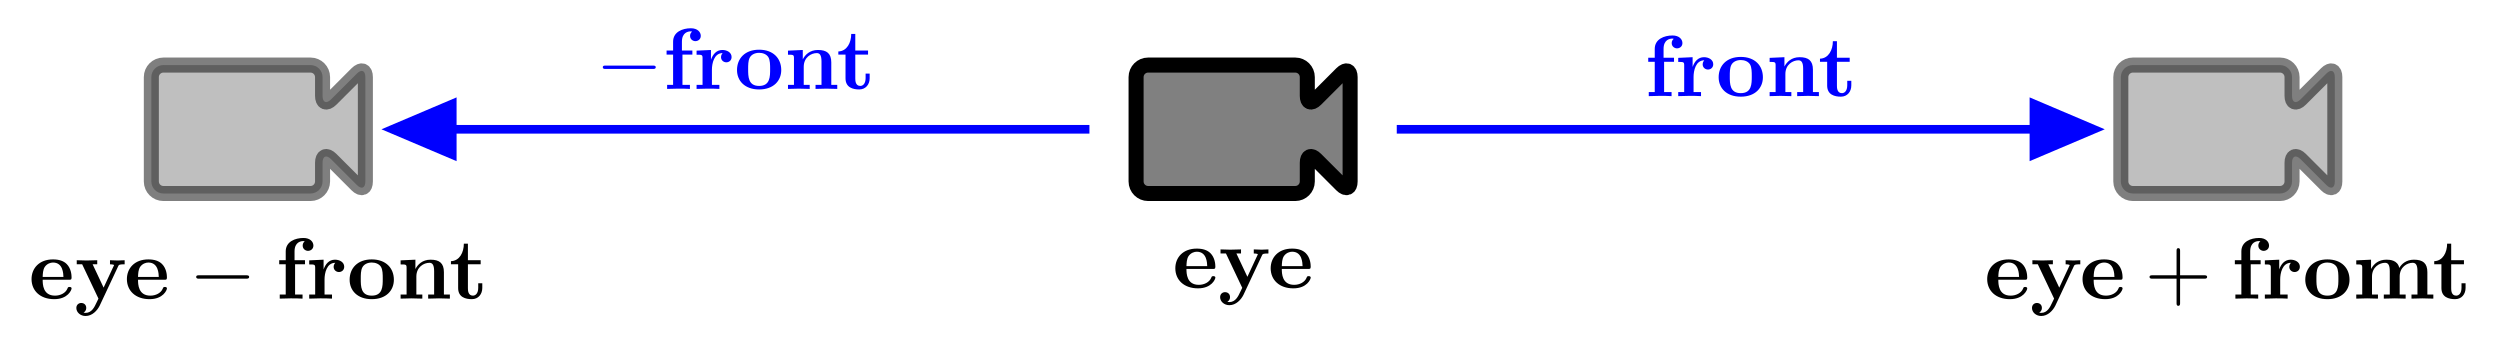
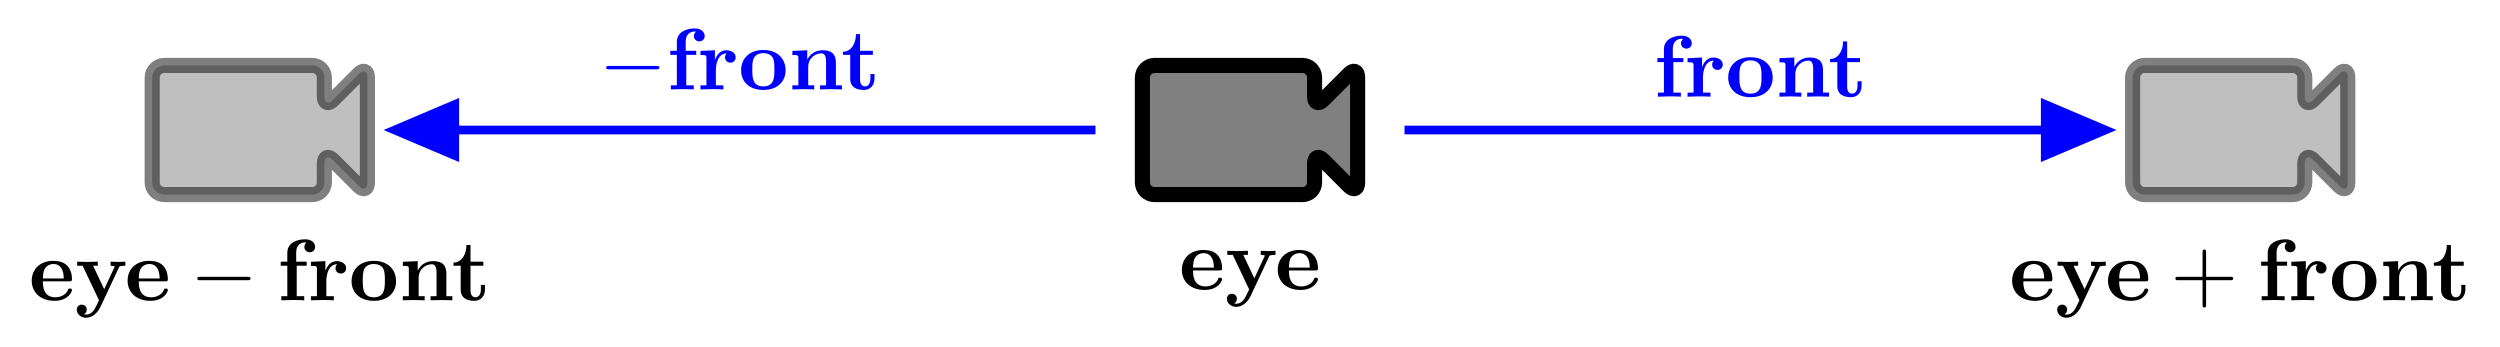
- <svg xmlns="http://www.w3.org/2000/svg" xmlns:xlink="http://www.w3.org/1999/xlink" width="287.859" height="39.642" viewBox="0 0 287.859 39.642">
+ <svg xmlns="http://www.w3.org/2000/svg" xmlns:xlink="http://www.w3.org/1999/xlink" width="286.268" height="39.642" viewBox="0 0 286.268 39.642">
  <defs>
    <g>
      <g id="glyph-0-0">
        <path d="M 4.609 -2.172 C 4.828 -2.172 4.922 -2.172 4.922 -2.438 C 4.922 -2.75 4.859 -3.484 4.359 -3.984 C 4 -4.344 3.469 -4.516 2.781 -4.516 C 1.188 -4.516 0.312 -3.484 0.312 -2.25 C 0.312 -0.906 1.312 0.062 2.922 0.062 C 4.5 0.062 4.922 -1 4.922 -1.172 C 4.922 -1.344 4.734 -1.344 4.688 -1.344 C 4.516 -1.344 4.5 -1.297 4.438 -1.141 C 4.234 -0.656 3.656 -0.344 3.016 -0.344 C 1.609 -0.344 1.594 -1.672 1.594 -2.172 Z M 1.594 -2.5 C 1.609 -2.891 1.625 -3.312 1.828 -3.641 C 2.094 -4.031 2.5 -4.156 2.781 -4.156 C 3.953 -4.156 3.969 -2.844 3.984 -2.5 Z M 1.594 -2.5 " />
      </g>
      <g id="glyph-0-1">
        <path d="M 5.047 -3.75 C 5.109 -3.891 5.141 -3.953 5.781 -3.953 L 5.781 -4.422 C 5.547 -4.406 5.25 -4.391 5 -4.391 C 4.75 -4.391 4.297 -4.422 4.094 -4.422 L 4.094 -3.953 C 4.109 -3.953 4.562 -3.953 4.562 -3.844 C 4.562 -3.828 4.516 -3.734 4.5 -3.719 L 3.359 -1.266 L 2.094 -3.953 L 2.625 -3.953 L 2.625 -4.422 C 2.297 -4.406 1.406 -4.391 1.391 -4.391 C 1.109 -4.391 0.672 -4.422 0.266 -4.422 L 0.266 -3.953 L 0.891 -3.953 L 2.766 0 L 2.531 0.484 C 2.312 0.953 2 1.641 1.281 1.641 C 1.141 1.641 1.125 1.625 1.047 1.594 C 1.141 1.562 1.359 1.422 1.359 1.062 C 1.359 0.734 1.125 0.5 0.781 0.5 C 0.516 0.5 0.219 0.688 0.219 1.078 C 0.219 1.578 0.688 2 1.281 2 C 2.047 2 2.625 1.375 2.906 0.812 Z M 5.047 -3.75 " />
      </g>
      <g id="glyph-0-2">
        <path d="M 1.172 -4.422 L 0.422 -4.422 L 0.422 -3.953 L 1.172 -3.953 L 1.172 -0.469 L 0.484 -0.469 L 0.484 0 C 0.828 -0.016 1.281 -0.031 1.734 -0.031 C 2.109 -0.031 2.75 -0.031 3.109 0 L 3.109 -0.469 L 2.25 -0.469 L 2.25 -3.953 L 3.391 -3.953 L 3.391 -4.422 L 2.188 -4.422 L 2.188 -5.438 C 2.188 -6.531 2.938 -6.625 3.188 -6.625 C 3.234 -6.625 3.297 -6.625 3.359 -6.594 C 3.203 -6.484 3.125 -6.297 3.125 -6.109 C 3.125 -5.688 3.484 -5.5 3.734 -5.5 C 4.031 -5.5 4.359 -5.703 4.359 -6.109 C 4.359 -6.531 4 -6.984 3.219 -6.984 C 2.25 -6.984 1.172 -6.562 1.172 -5.438 Z M 1.172 -4.422 " />
      </g>
      <g id="glyph-0-3">
        <path d="M 2.031 -3.359 L 2.031 -4.484 L 0.375 -4.406 L 0.375 -3.938 C 0.984 -3.938 1.062 -3.938 1.062 -3.547 L 1.062 -0.469 L 0.375 -0.469 L 0.375 0 C 0.719 -0.016 1.172 -0.031 1.625 -0.031 C 2 -0.031 2.641 -0.031 3 0 L 3 -0.469 L 2.141 -0.469 L 2.141 -2.219 C 2.141 -2.906 2.375 -4.125 3.375 -4.125 C 3.375 -4.109 3.188 -3.953 3.188 -3.672 C 3.188 -3.266 3.516 -3.062 3.797 -3.062 C 4.094 -3.062 4.406 -3.266 4.406 -3.672 C 4.406 -4.203 3.875 -4.484 3.344 -4.484 C 2.656 -4.484 2.25 -3.984 2.031 -3.359 Z M 2.031 -3.359 " />
      </g>
      <g id="glyph-0-4">
        <path d="M 5.406 -2.172 C 5.406 -3.516 4.484 -4.516 2.859 -4.516 C 1.219 -4.516 0.312 -3.5 0.312 -2.172 C 0.312 -0.938 1.203 0.062 2.859 0.062 C 4.531 0.062 5.406 -0.953 5.406 -2.172 Z M 2.859 -0.344 C 1.594 -0.344 1.594 -1.422 1.594 -2.281 C 1.594 -2.734 1.594 -3.234 1.766 -3.578 C 1.953 -3.953 2.375 -4.156 2.859 -4.156 C 3.281 -4.156 3.703 -4 3.922 -3.656 C 4.125 -3.312 4.125 -2.766 4.125 -2.281 C 4.125 -1.422 4.125 -0.344 2.859 -0.344 Z M 2.859 -0.344 " />
      </g>
      <g id="glyph-0-5">
-         <path d="M 1.141 -3.547 L 1.141 -0.469 L 0.453 -0.469 L 0.453 0 C 0.734 -0.016 1.328 -0.031 1.703 -0.031 C 2.094 -0.031 2.688 -0.016 2.953 0 L 2.953 -0.469 L 2.266 -0.469 L 2.266 -2.547 C 2.266 -3.641 3.141 -4.125 3.766 -4.125 C 4.094 -4.125 4.312 -3.922 4.312 -3.156 L 4.312 -0.469 L 3.625 -0.469 L 3.625 0 C 3.906 -0.016 4.5 -0.031 4.891 -0.031 C 5.281 -0.031 5.859 -0.016 6.141 0 L 6.141 -0.469 L 5.453 -0.469 L 5.453 -2.547 C 5.453 -3.641 6.312 -4.125 6.938 -4.125 C 7.281 -4.125 7.5 -3.922 7.5 -3.156 L 7.5 -0.469 L 6.812 -0.469 L 6.812 0 C 7.094 -0.016 7.688 -0.031 8.062 -0.031 C 8.453 -0.031 9.047 -0.016 9.328 0 L 9.328 -0.469 L 8.641 -0.469 L 8.641 -3.047 C 8.641 -4.078 8.125 -4.484 7.094 -4.484 C 6.188 -4.484 5.672 -3.984 5.406 -3.531 C 5.219 -4.453 4.297 -4.484 3.922 -4.484 C 3.047 -4.484 2.484 -4.031 2.156 -3.406 L 2.156 -4.484 L 0.453 -4.406 L 0.453 -3.938 C 1.062 -3.938 1.141 -3.938 1.141 -3.547 Z M 1.141 -3.547 " />
+         <path d="M 1.141 -3.547 L 1.141 -0.469 L 0.453 -0.469 L 0.453 0 C 0.734 -0.016 1.328 -0.031 1.703 -0.031 C 2.094 -0.031 2.688 -0.016 2.953 0 L 2.953 -0.469 L 2.266 -0.469 L 2.266 -2.547 C 2.266 -3.641 3.125 -4.125 3.766 -4.125 C 4.094 -4.125 4.312 -3.922 4.312 -3.156 L 4.312 -0.469 L 3.625 -0.469 L 3.625 0 C 3.891 -0.016 4.5 -0.031 4.875 -0.031 C 5.266 -0.031 5.859 -0.016 6.125 0 L 6.125 -0.469 L 5.438 -0.469 L 5.438 -3.047 C 5.438 -4.094 4.906 -4.484 3.906 -4.484 C 2.953 -4.484 2.422 -3.922 2.156 -3.406 L 2.156 -4.484 L 0.453 -4.406 L 0.453 -3.938 C 1.062 -3.938 1.141 -3.938 1.141 -3.547 Z M 1.141 -3.547 " />
      </g>
      <g id="glyph-0-6">
        <path d="M 1.031 -3.953 L 1.031 -1.219 C 1.031 -0.156 1.891 0.062 2.609 0.062 C 3.359 0.062 3.812 -0.516 3.812 -1.234 L 3.812 -1.766 L 3.344 -1.766 L 3.344 -1.25 C 3.344 -0.578 3.016 -0.344 2.734 -0.344 C 2.156 -0.344 2.156 -0.984 2.156 -1.203 L 2.156 -3.953 L 3.625 -3.953 L 3.625 -4.422 L 2.156 -4.422 L 2.156 -6.328 L 1.688 -6.328 C 1.688 -5.328 1.203 -4.344 0.203 -4.312 L 0.203 -3.953 Z M 1.031 -3.953 " />
-       </g>
-       <g id="glyph-0-7">
-         <path d="M 1.141 -3.547 L 1.141 -0.469 L 0.453 -0.469 L 0.453 0 C 0.734 -0.016 1.328 -0.031 1.703 -0.031 C 2.094 -0.031 2.688 -0.016 2.953 0 L 2.953 -0.469 L 2.266 -0.469 L 2.266 -2.547 C 2.266 -3.641 3.125 -4.125 3.766 -4.125 C 4.094 -4.125 4.312 -3.922 4.312 -3.156 L 4.312 -0.469 L 3.625 -0.469 L 3.625 0 C 3.891 -0.016 4.5 -0.031 4.875 -0.031 C 5.266 -0.031 5.859 -0.016 6.125 0 L 6.125 -0.469 L 5.438 -0.469 L 5.438 -3.047 C 5.438 -4.094 4.906 -4.484 3.906 -4.484 C 2.953 -4.484 2.422 -3.922 2.156 -3.406 L 2.156 -4.484 L 0.453 -4.406 L 0.453 -3.938 C 1.062 -3.938 1.141 -3.938 1.141 -3.547 Z M 1.141 -3.547 " />
      </g>
      <g id="glyph-1-0">
        <path d="M 4.078 -2.297 L 6.859 -2.297 C 7 -2.297 7.188 -2.297 7.188 -2.5 C 7.188 -2.688 7 -2.688 6.859 -2.688 L 4.078 -2.688 L 4.078 -5.484 C 4.078 -5.625 4.078 -5.812 3.875 -5.812 C 3.672 -5.812 3.672 -5.625 3.672 -5.484 L 3.672 -2.688 L 0.891 -2.688 C 0.75 -2.688 0.562 -2.688 0.562 -2.5 C 0.562 -2.297 0.75 -2.297 0.891 -2.297 L 3.672 -2.297 L 3.672 0.5 C 3.672 0.641 3.672 0.828 3.875 0.828 C 4.078 0.828 4.078 0.641 4.078 0.5 Z M 4.078 -2.297 " />
      </g>
      <g id="glyph-2-0">
        <path d="M 6.562 -2.297 C 6.734 -2.297 6.922 -2.297 6.922 -2.5 C 6.922 -2.688 6.734 -2.688 6.562 -2.688 L 1.172 -2.688 C 1 -2.688 0.828 -2.688 0.828 -2.5 C 0.828 -2.297 1 -2.297 1.172 -2.297 Z M 6.562 -2.297 " />
      </g>
    </g>
    <clipPath id="clip-0">
      <path clip-rule="nonzero" d="M 128.961 5.641 L 157.309 5.641 L 157.309 24.133 L 128.961 24.133 Z M 128.961 5.641 " />
    </clipPath>
    <clipPath id="clip-1">
      <path clip-rule="nonzero" d="M 242.348 5.641 L 270.691 5.641 L 270.691 24.133 L 242.348 24.133 Z M 242.348 5.641 " />
    </clipPath>
    <clipPath id="clip-2">
      <path clip-rule="nonzero" d="M 15.574 5.641 L 43.922 5.641 L 43.922 24.133 L 15.574 24.133 Z M 15.574 5.641 " />
    </clipPath>
  </defs>
  <path fill-rule="nonzero" fill="rgb(50%, 50%, 50%)" fill-opacity="1" d="M 132.199 22.281 L 149.141 22.281 C 149.906 22.281 150.527 21.66 150.527 20.895 L 150.527 18.738 C 150.527 17.973 150.965 17.789 151.508 18.332 L 154.477 21.301 C 155.016 21.84 155.457 21.66 155.457 20.895 L 155.457 8.879 C 155.457 8.113 155.016 7.934 154.477 8.473 L 151.508 11.441 C 150.965 11.984 150.527 11.801 150.527 11.035 L 150.527 8.879 C 150.527 8.113 149.906 7.492 149.141 7.492 L 132.199 7.492 C 131.434 7.492 130.812 8.113 130.812 8.879 L 130.812 20.895 C 130.812 21.66 131.434 22.281 132.199 22.281 Z M 132.199 22.281 " />
  <g clip-path="url(#clip-0)">
    <path fill="none" stroke-width="4.981" stroke-linecap="butt" stroke-linejoin="miter" stroke="rgb(0%, 0%, 0%)" stroke-opacity="1" stroke-miterlimit="10" d="M 3.987 -0.005 L 52.707 -0.005 C 54.909 -0.005 56.695 1.781 56.695 3.982 L 56.695 10.183 C 56.695 12.385 57.954 12.913 59.515 11.352 L 68.053 2.814 C 69.603 1.264 70.872 1.781 70.872 3.982 L 70.872 38.537 C 70.872 40.739 69.603 41.255 68.053 39.705 L 59.515 31.168 C 57.954 29.606 56.695 30.134 56.695 32.336 L 56.695 38.537 C 56.695 40.739 54.909 42.525 52.707 42.525 L 3.987 42.525 C 1.786 42.525 -0 40.739 -0 38.537 L -0 3.982 C -0 1.781 1.786 -0.005 3.987 -0.005 Z M 3.987 -0.005 " transform="matrix(0.34773, 0, 0, -0.34773, 130.8127, 22.27934)" />
  </g>
  <path fill-rule="nonzero" fill="rgb(50%, 50%, 50%)" fill-opacity="0.5" d="M 245.586 22.281 L 262.527 22.281 C 263.293 22.281 263.914 21.66 263.914 20.895 L 263.914 18.738 C 263.914 17.973 264.352 17.789 264.895 18.332 L 267.863 21.301 C 268.402 21.84 268.84 21.66 268.84 20.895 L 268.84 8.879 C 268.84 8.113 268.402 7.934 267.863 8.473 L 264.895 11.441 C 264.352 11.984 263.914 11.801 263.914 11.035 L 263.914 8.879 C 263.914 8.113 263.293 7.492 262.527 7.492 L 245.586 7.492 C 244.82 7.492 244.199 8.113 244.199 8.879 L 244.199 20.895 C 244.199 21.66 244.82 22.281 245.586 22.281 Z M 245.586 22.281 " />
  <g clip-path="url(#clip-1)">
    <path fill="none" stroke-width="4.981" stroke-linecap="butt" stroke-linejoin="miter" stroke="rgb(0%, 0%, 0%)" stroke-opacity="0.5" stroke-miterlimit="10" d="M 3.99 -0.005 L 52.71 -0.005 C 54.911 -0.005 56.697 1.781 56.697 3.982 L 56.697 10.183 C 56.697 12.385 57.956 12.913 59.517 11.352 L 68.055 2.814 C 69.605 1.264 70.863 1.781 70.863 3.982 L 70.863 38.537 C 70.863 40.739 69.605 41.255 68.055 39.705 L 59.517 31.168 C 57.956 29.606 56.697 30.134 56.697 32.336 L 56.697 38.537 C 56.697 40.739 54.911 42.525 52.71 42.525 L 3.99 42.525 C 1.788 42.525 0.002 40.739 0.002 38.537 L 0.002 3.982 C 0.002 1.781 1.788 -0.005 3.99 -0.005 Z M 3.99 -0.005 " transform="matrix(0.34773, 0, 0, -0.34773, 244.1987, 22.27934)" />
  </g>
  <path fill-rule="nonzero" fill="rgb(50%, 50%, 50%)" fill-opacity="0.5" d="M 18.812 22.281 L 35.754 22.281 C 36.52 22.281 37.141 21.66 37.141 20.895 L 37.141 18.738 C 37.141 17.973 37.578 17.789 38.121 18.332 L 41.09 21.301 C 41.629 21.84 42.07 21.66 42.07 20.895 L 42.07 8.879 C 42.07 8.113 41.629 7.934 41.09 8.473 L 38.121 11.441 C 37.578 11.984 37.141 11.801 37.141 11.035 L 37.141 8.879 C 37.141 8.113 36.52 7.492 35.754 7.492 L 18.812 7.492 C 18.047 7.492 17.426 8.113 17.426 8.879 L 17.426 20.895 C 17.426 21.66 18.047 22.281 18.812 22.281 Z M 18.812 22.281 " />
  <g clip-path="url(#clip-2)">
    <path fill="none" stroke-width="4.981" stroke-linecap="butt" stroke-linejoin="miter" stroke="rgb(0%, 0%, 0%)" stroke-opacity="0.5" stroke-miterlimit="10" d="M 3.985 -0.005 L 52.705 -0.005 C 54.907 -0.005 56.693 1.781 56.693 3.982 L 56.693 10.183 C 56.693 12.385 57.951 12.913 59.513 11.352 L 68.05 2.814 C 69.601 1.264 70.87 1.781 70.87 3.982 L 70.87 38.537 C 70.87 40.739 69.601 41.255 68.05 39.705 L 59.513 31.168 C 57.951 29.606 56.693 30.134 56.693 32.336 L 56.693 38.537 C 56.693 40.739 54.907 42.525 52.705 42.525 L 3.985 42.525 C 1.784 42.525 -0.003 40.739 -0.003 38.537 L -0.003 3.982 C -0.003 1.781 1.784 -0.005 3.985 -0.005 Z M 3.985 -0.005 " transform="matrix(0.34773, 0, 0, -0.34773, 17.42666, 22.27934)" />
  </g>
  <g fill="rgb(0%, 0%, 0%)" fill-opacity="1">
    <use xlink:href="#glyph-0-0" x="135.019" y="33.14" />
    <use xlink:href="#glyph-0-1" x="140.27" y="33.14" />
  </g>
  <g fill="rgb(0%, 0%, 0%)" fill-opacity="1">
    <use xlink:href="#glyph-0-0" x="145.998" y="33.14" />
  </g>
  <g fill="rgb(0%, 0%, 0%)" fill-opacity="1">
-     <use xlink:href="#glyph-0-0" x="228.5" y="34.385" />
-     <use xlink:href="#glyph-0-1" x="233.751" y="34.385" />
+     <use xlink:href="#glyph-0-0" x="230.091" y="34.385" />
+     <use xlink:href="#glyph-0-1" x="235.342" y="34.385" />
  </g>
  <g fill="rgb(0%, 0%, 0%)" fill-opacity="1">
-     <use xlink:href="#glyph-0-0" x="239.479" y="34.385" />
+     <use xlink:href="#glyph-0-0" x="241.07" y="34.385" />
  </g>
  <g fill="rgb(0%, 0%, 0%)" fill-opacity="1">
-     <use xlink:href="#glyph-1-0" x="246.945" y="34.385" />
+     <use xlink:href="#glyph-1-0" x="248.536" y="34.385" />
  </g>
  <g fill="rgb(0%, 0%, 0%)" fill-opacity="1">
-     <use xlink:href="#glyph-0-2" x="256.907" y="34.385" />
-     <use xlink:href="#glyph-0-3" x="260.408" y="34.385" />
-     <use xlink:href="#glyph-0-4" x="265.126" y="34.385" />
-     <use xlink:href="#glyph-0-5" x="270.855" y="34.385" />
+     <use xlink:href="#glyph-0-2" x="258.498" y="34.385" />
+     <use xlink:href="#glyph-0-3" x="261.999" y="34.385" />
+     <use xlink:href="#glyph-0-4" x="266.717" y="34.385" />
+     <use xlink:href="#glyph-0-5" x="272.446" y="34.385" />
  </g>
  <g fill="rgb(0%, 0%, 0%)" fill-opacity="1">
-     <use xlink:href="#glyph-0-6" x="280.083" y="34.385" />
+     <use xlink:href="#glyph-0-6" x="278.492" y="34.385" />
  </g>
  <g fill="rgb(0%, 0%, 0%)" fill-opacity="1">
    <use xlink:href="#glyph-0-0" x="3.32" y="34.385" />
    <use xlink:href="#glyph-0-1" x="8.571" y="34.385" />
  </g>
  <g fill="rgb(0%, 0%, 0%)" fill-opacity="1">
    <use xlink:href="#glyph-0-0" x="14.299" y="34.385" />
  </g>
  <g fill="rgb(0%, 0%, 0%)" fill-opacity="1">
    <use xlink:href="#glyph-2-0" x="21.764" y="34.385" />
  </g>
  <g fill="rgb(0%, 0%, 0%)" fill-opacity="1">
    <use xlink:href="#glyph-0-2" x="31.727" y="34.385" />
    <use xlink:href="#glyph-0-3" x="35.228" y="34.385" />
    <use xlink:href="#glyph-0-4" x="39.946" y="34.385" />
-     <use xlink:href="#glyph-0-7" x="45.675" y="34.385" />
+     <use xlink:href="#glyph-0-5" x="45.675" y="34.385" />
  </g>
  <g fill="rgb(0%, 0%, 0%)" fill-opacity="1">
    <use xlink:href="#glyph-0-6" x="51.721" y="34.385" />
  </g>
  <path fill="none" stroke-width="0.996" stroke-linecap="butt" stroke-linejoin="miter" stroke="rgb(0%, 0%, 100%)" stroke-opacity="1" stroke-miterlimit="10" d="M 17.694 -0.001 L 97.565 -0.001 " transform="matrix(1, 0, 0, -1, 143.134, 14.886)" />
  <path fill-rule="nonzero" fill="rgb(0%, 0%, 100%)" fill-opacity="1" stroke-width="0.996" stroke-linecap="butt" stroke-linejoin="miter" stroke="rgb(0%, 0%, 100%)" stroke-opacity="1" stroke-miterlimit="10" d="M -6.504 2.921 L 0.375 -0.001 L -6.504 -2.919 Z M -6.504 2.921 " transform="matrix(1, 0, 0, -1, 240.699, 14.886)" />
  <g fill="rgb(0%, 0%, 100%)" fill-opacity="1">
    <use xlink:href="#glyph-0-2" x="189.361" y="11.069" />
    <use xlink:href="#glyph-0-3" x="192.862" y="11.069" />
    <use xlink:href="#glyph-0-4" x="197.58" y="11.069" />
-     <use xlink:href="#glyph-0-7" x="203.309" y="11.069" />
+     <use xlink:href="#glyph-0-5" x="203.309" y="11.069" />
  </g>
  <g fill="rgb(0%, 0%, 100%)" fill-opacity="1">
    <use xlink:href="#glyph-0-6" x="209.355" y="11.069" />
  </g>
  <path fill="none" stroke-width="0.996" stroke-linecap="butt" stroke-linejoin="miter" stroke="rgb(0%, 0%, 100%)" stroke-opacity="1" stroke-miterlimit="10" d="M -17.693 -0.001 L -97.564 -0.001 " transform="matrix(1, 0, 0, -1, 143.134, 14.886)" />
  <path fill-rule="nonzero" fill="rgb(0%, 0%, 100%)" fill-opacity="1" stroke-width="0.996" stroke-linecap="butt" stroke-linejoin="miter" stroke="rgb(0%, 0%, 100%)" stroke-opacity="1" stroke-miterlimit="10" d="M -6.505 2.919 L 0.374 0.001 L -6.505 -2.921 Z M -6.505 2.919 " transform="matrix(-1, 0, 0, 1, 45.56901, 14.886)" />
  <g fill="rgb(0%, 0%, 100%)" fill-opacity="1">
    <use xlink:href="#glyph-2-0" x="68.582" y="10.238" />
  </g>
  <g fill="rgb(0%, 0%, 100%)" fill-opacity="1">
    <use xlink:href="#glyph-0-2" x="76.331" y="10.238" />
    <use xlink:href="#glyph-0-3" x="79.832" y="10.238" />
    <use xlink:href="#glyph-0-4" x="84.55" y="10.238" />
-     <use xlink:href="#glyph-0-7" x="90.279" y="10.238" />
+     <use xlink:href="#glyph-0-5" x="90.279" y="10.238" />
  </g>
  <g fill="rgb(0%, 0%, 100%)" fill-opacity="1">
    <use xlink:href="#glyph-0-6" x="96.325" y="10.238" />
  </g>
</svg>
